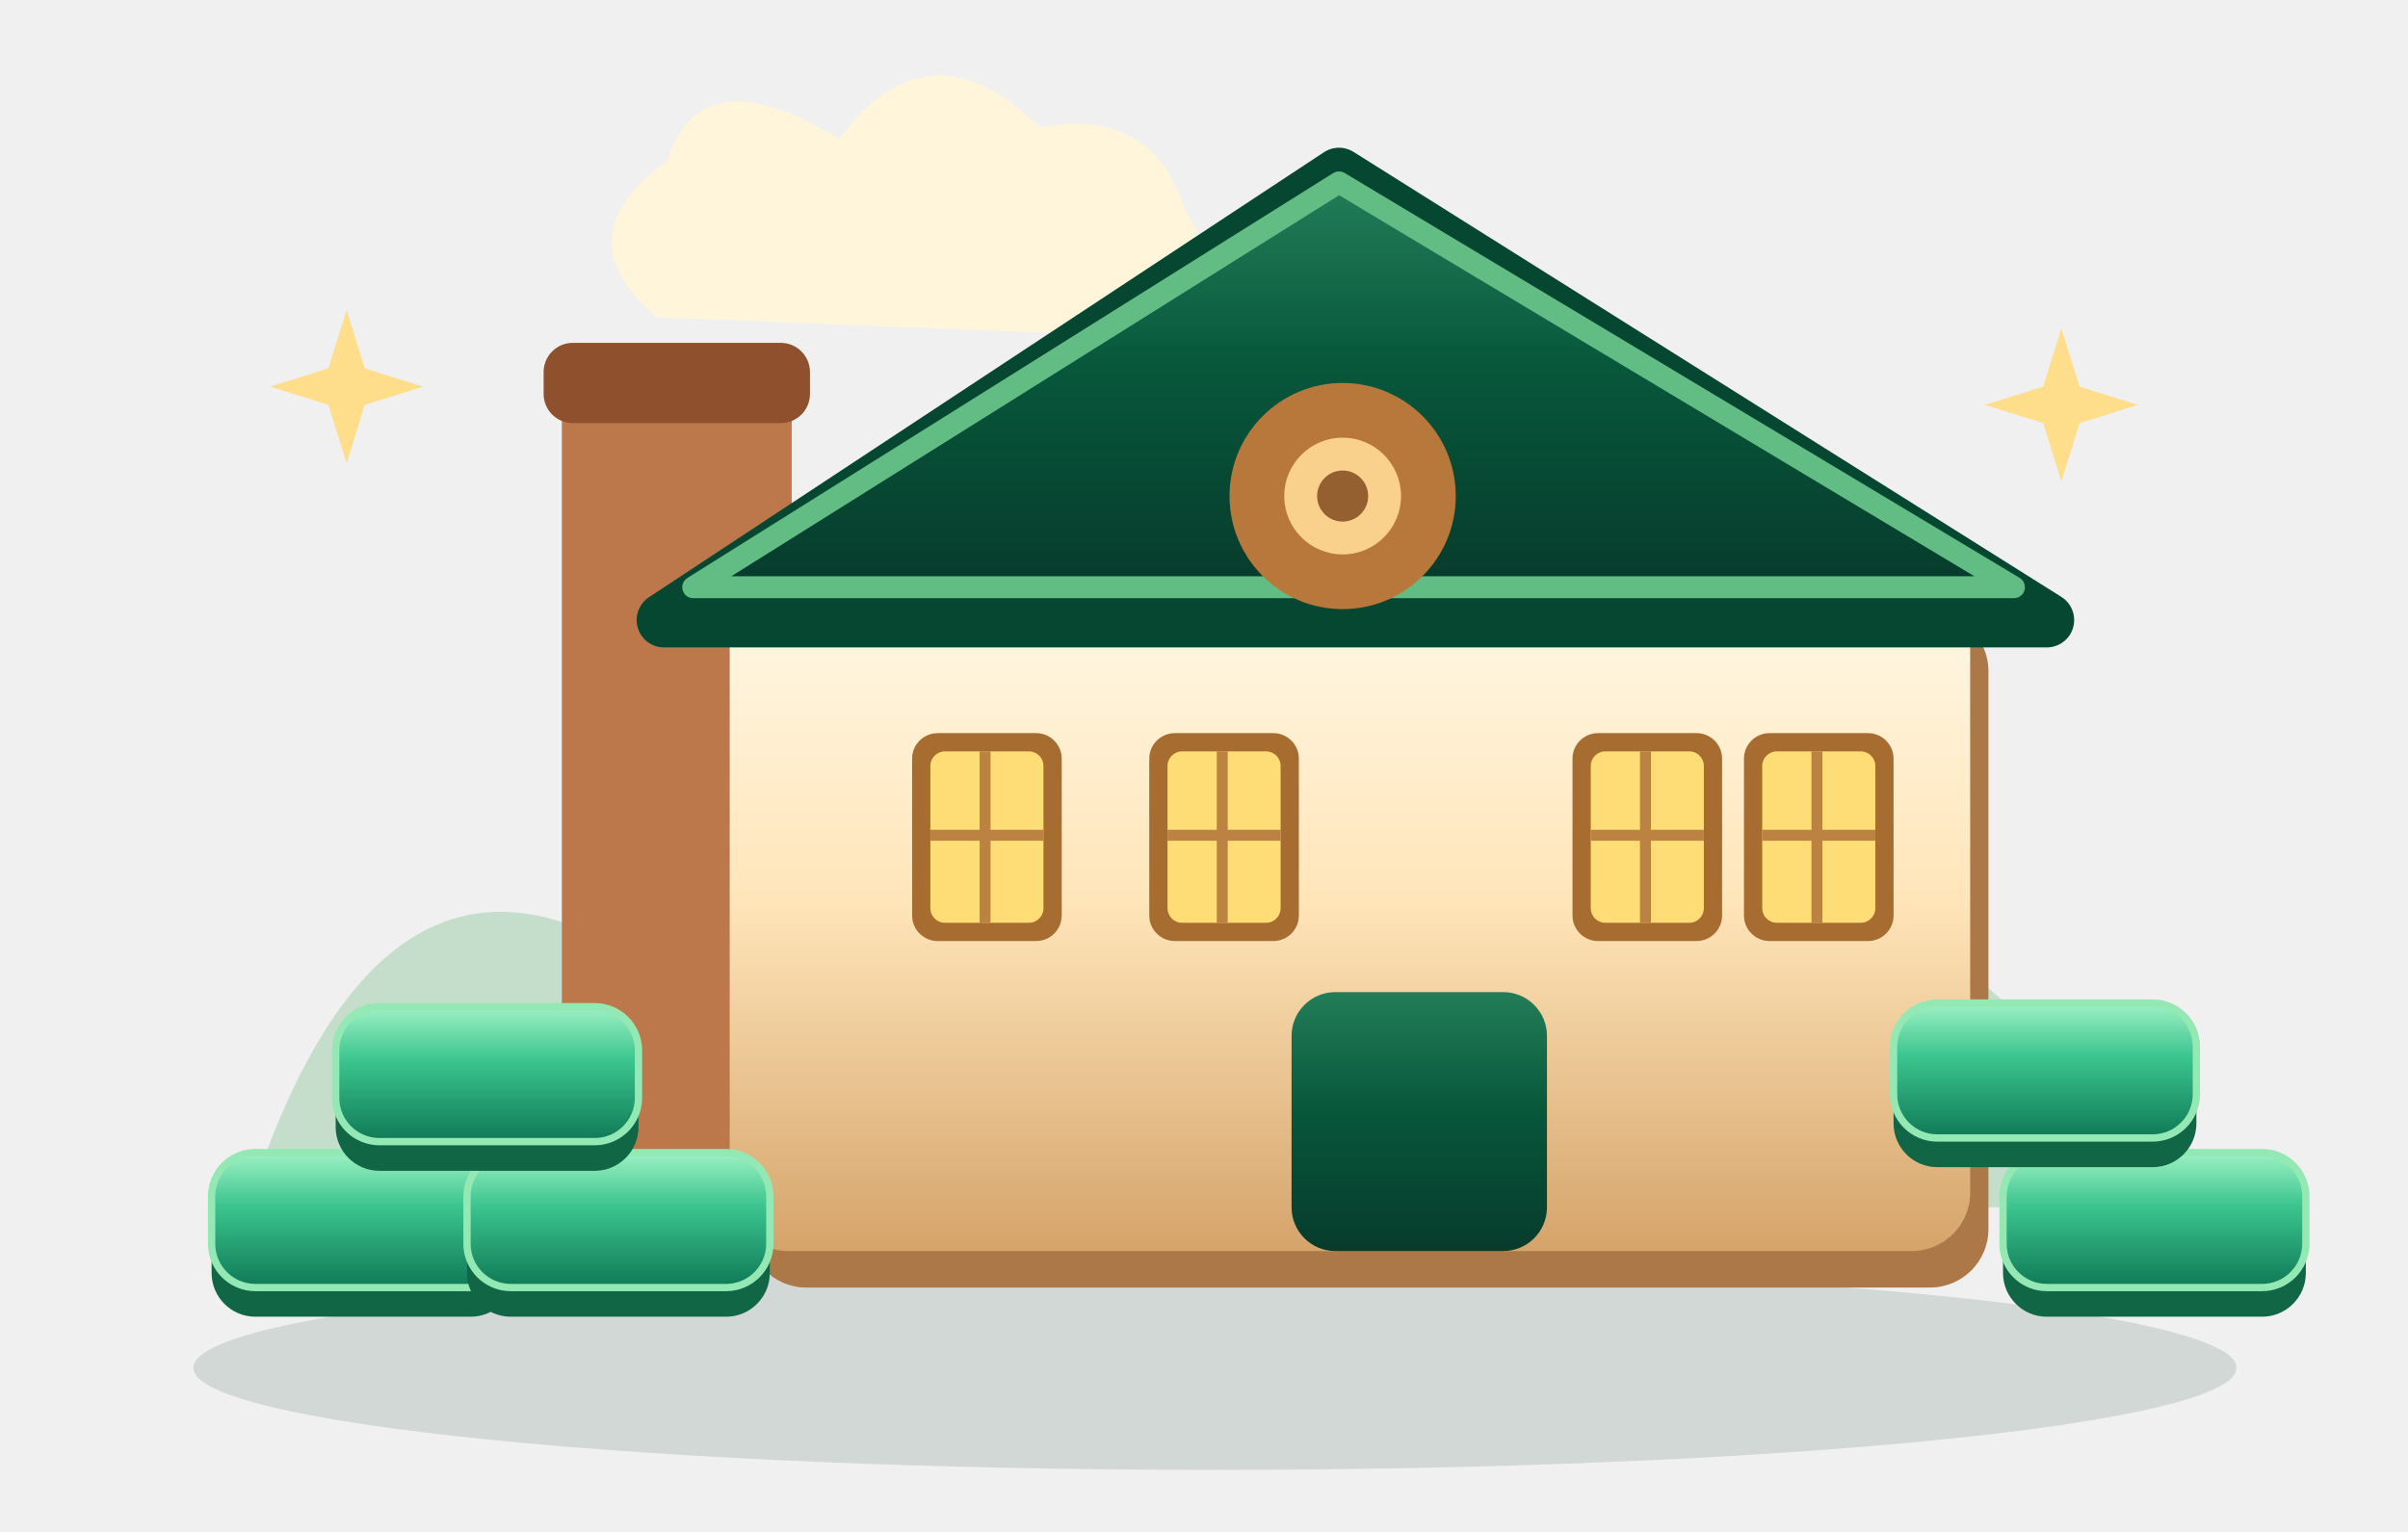
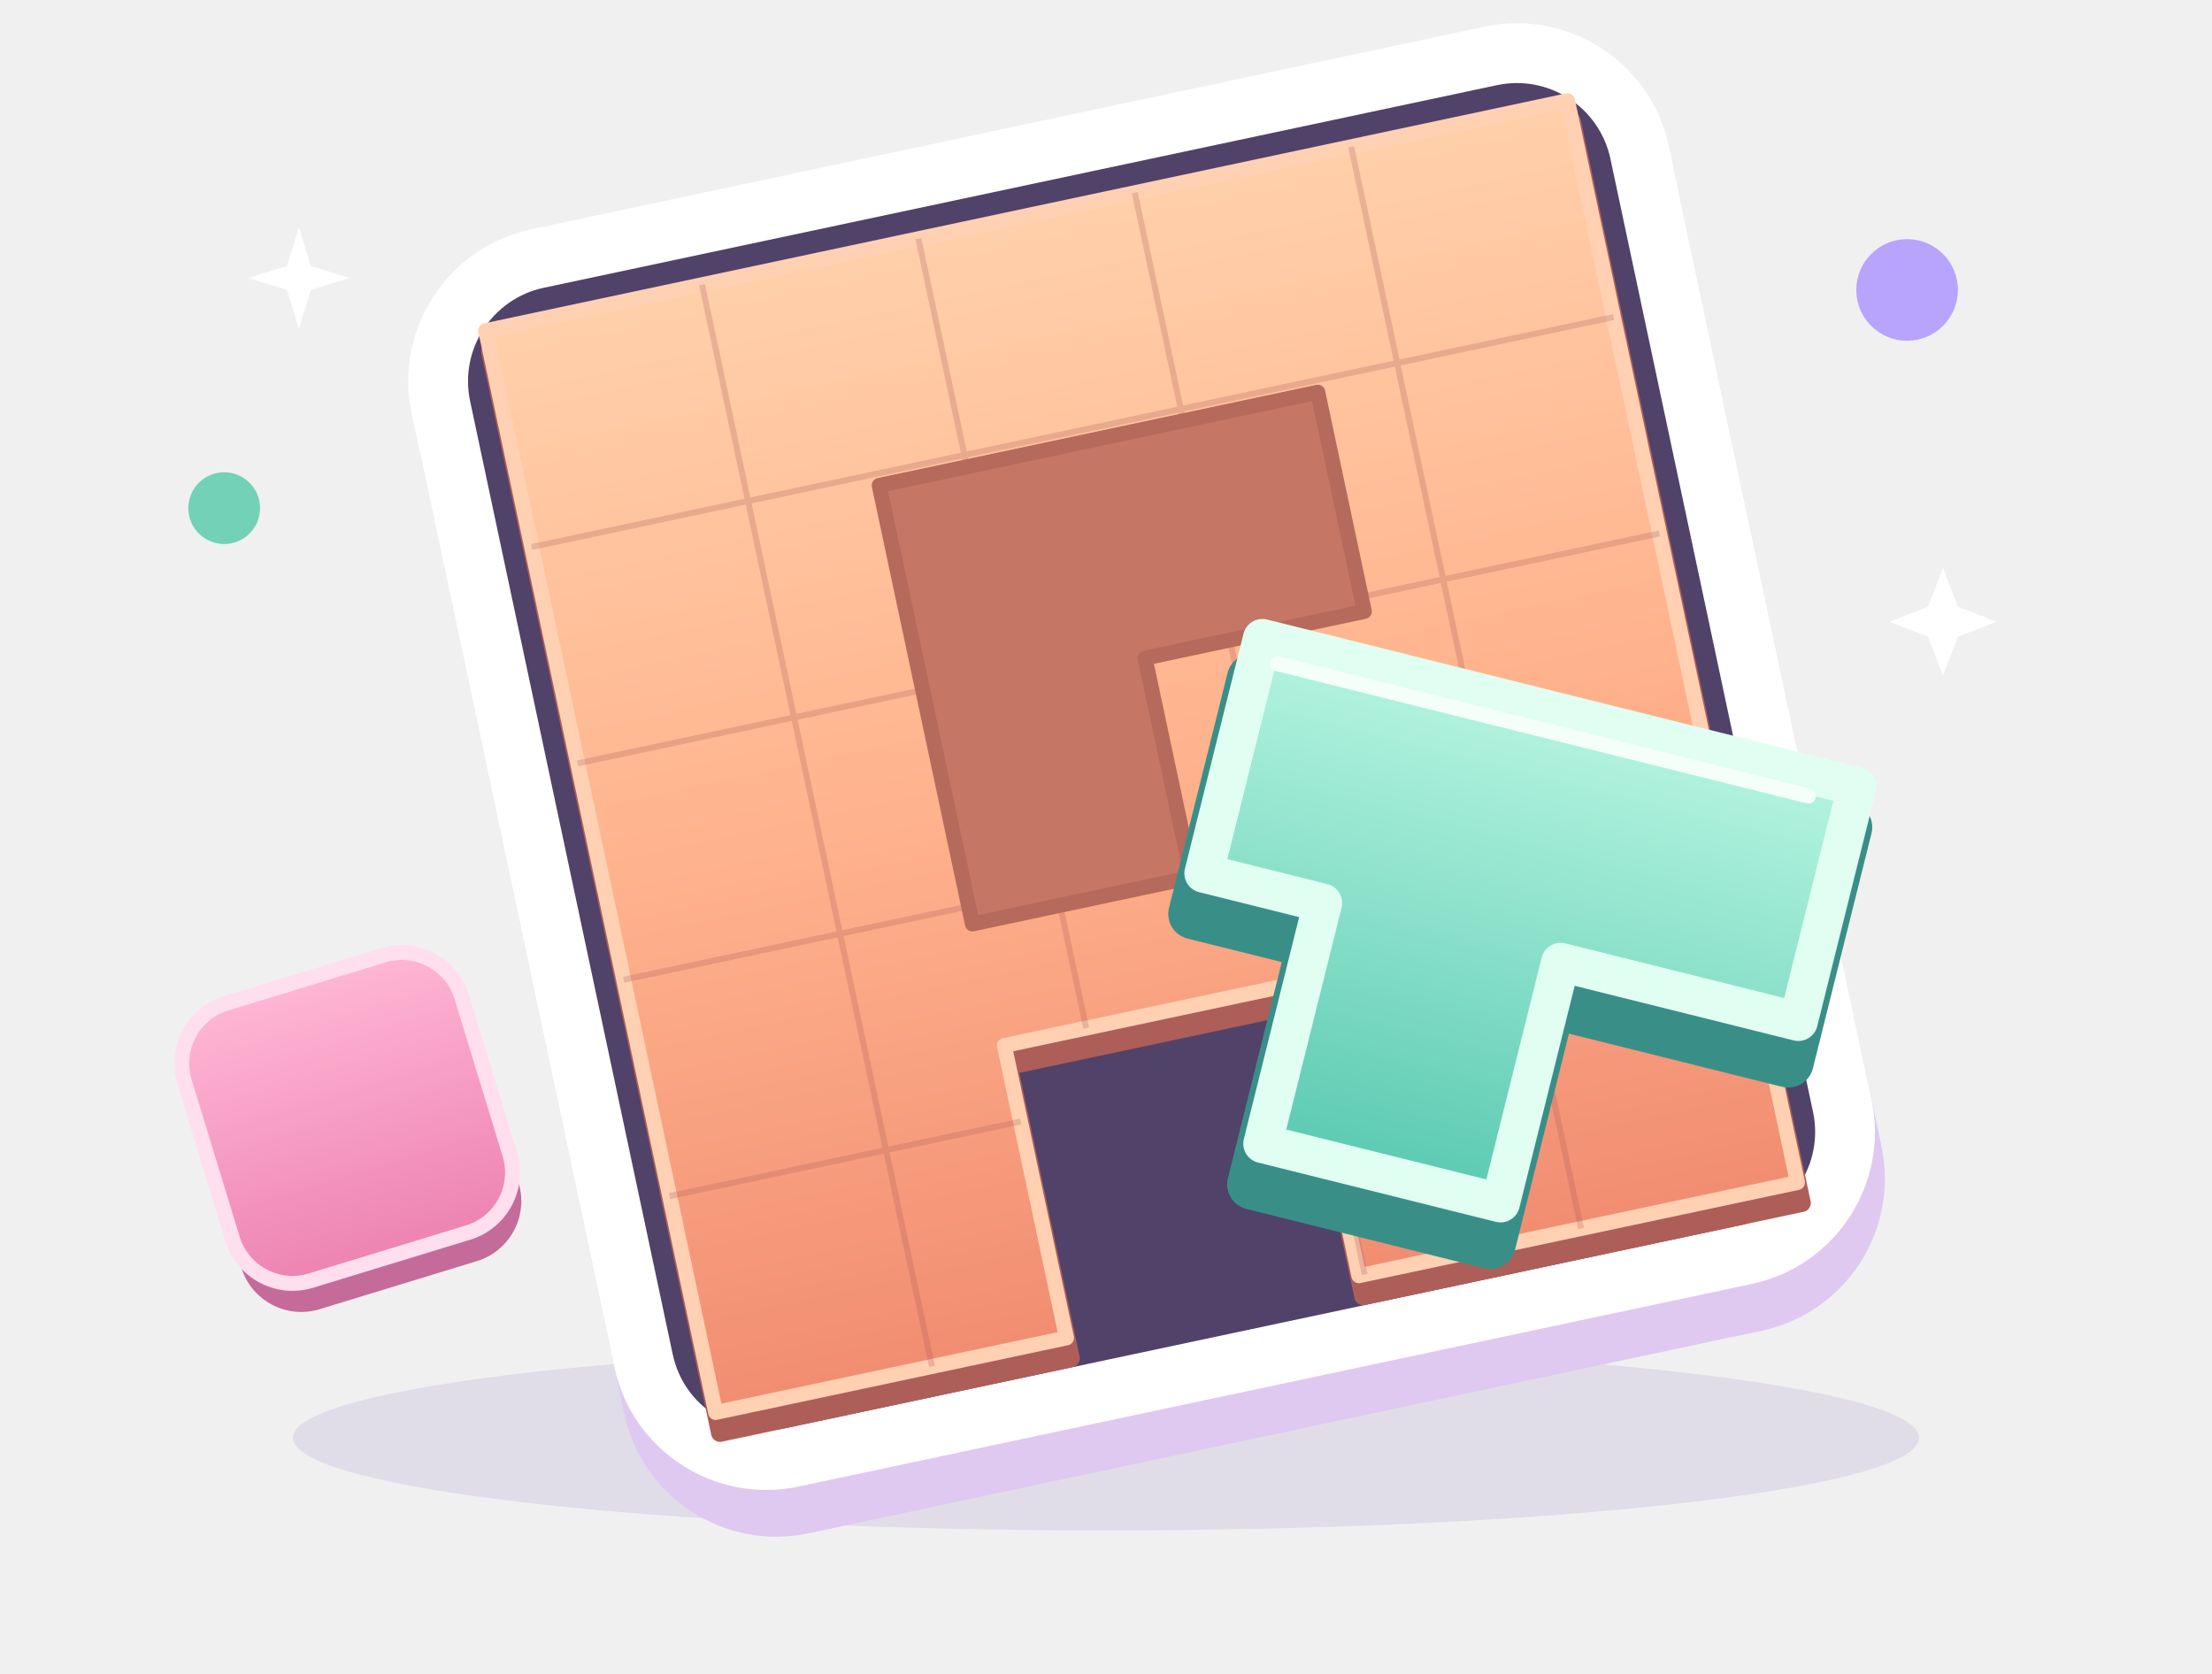
- <svg xmlns="http://www.w3.org/2000/svg" width="660" height="420" viewBox="0 0 660 420">
+ <svg xmlns="http://www.w3.org/2000/svg" width="740" height="560" viewBox="0 0 740 560">
  <defs>
-     <linearGradient id="cream" x1="0" y1="0" x2="0" y2="100%">
-       <stop offset="0" stop-color="#fff9e8" />
-       <stop offset="0.48" stop-color="#ffe5b9" />
-       <stop offset="1" stop-color="#d5a46b" />
+     <linearGradient id="violet" x1="0" y1="0" x2="0" y2="100%">
+       <stop offset="0" stop-color="#a18bff" />
+       <stop offset="0.12" stop-color="#896af9" />
+       <stop offset="1" stop-color="#7151e2" />
    </linearGradient>
-     <linearGradient id="gold" x1="0" y1="0" x2="0" y2="100%">
-       <stop offset="0" stop-color="#fff7ca" />
-       <stop offset="0.25" stop-color="#e9b858" />
-       <stop offset="0.52" stop-color="#fff0ad" />
-       <stop offset="0.82" stop-color="#b7792b" />
-       <stop offset="1" stop-color="#e9b359" />
-     </linearGradient>
-     <linearGradient id="green" x1="0" y1="0" x2="0" y2="100%">
-       <stop offset="0" stop-color="#227d58" />
-       <stop offset="0.46" stop-color="#07573b" />
-       <stop offset="1" stop-color="#073b2c" />
+     <linearGradient id="peach" x1="0" y1="0" x2="0" y2="100%">
+       <stop offset="0" stop-color="#ffd0ab" />
+       <stop offset="0.5" stop-color="#ffb38d" />
+       <stop offset="1" stop-color="#f18d71" />
    </linearGradient>
    <linearGradient id="mint" x1="0" y1="0" x2="0" y2="100%">
-       <stop offset="0" stop-color="#9df1c3" />
-       <stop offset="0.4" stop-color="#3bc48e" />
-       <stop offset="1" stop-color="#0f7956" />
+       <stop offset="0" stop-color="#b4f4df" />
+       <stop offset="1" stop-color="#5ccab2" />
+     </linearGradient>
+     <linearGradient id="pink" x1="0" y1="0" x2="0" y2="100%">
+       <stop offset="0" stop-color="#ffb6d4" />
+       <stop offset="1" stop-color="#ed83b1" />
    </linearGradient>
  </defs>
-   <ellipse cx="333" cy="375" rx="280" ry="28" fill="#214f3c" opacity=".15" />
-   <path d="M65 340Q100 220 170 260T330 280Q460 150 600 330" fill="#9acba5" opacity=".5" />
-   <rect x="154" y="102" width="63" height="227" rx="11" fill="#bc784a" />
-   <rect x="149" y="94" width="73" height="22" rx="8" fill="#8e502d" />
-   <path d="M180 87Q154 65 183 44Q192 15 230 38Q255 5 285 35Q316 29 325 58Q344 87 306 92" fill="#fff5d9" opacity=".94" />
-   <rect x="205" y="168" width="340" height="185" rx="16" fill="#ac7847" />
-   <rect x="200" y="158" width="340" height="185" rx="16" fill="url(#cream)" />
-   <path d="M182 170 367 48 561 170Z" fill="#094f38" stroke="#064731" stroke-width="15" stroke-linejoin="round" />
-   <path d="M190 161 367 50 552 161Z" fill="url(#green)" stroke="#61bd84" stroke-width="6" stroke-linejoin="round" />
-   <circle cx="368" cy="136" r="31" fill="#b8783c" />
-   <circle cx="368" cy="136" r="16" fill="#f9d18d" />
-   <circle cx="368" cy="136" r="7" fill="#95602f" />
-   <rect x="250" y="201" width="41" height="57" rx="7" fill="#a76c30" />
-   <rect x="255" y="206" width="31" height="47" rx="4" fill="#ffdd76" />
-   <path d="M270 206v47m-15-24h31" stroke="#bc8241" stroke-width="3" />
-   <rect x="315" y="201" width="41" height="57" rx="7" fill="#a76c30" />
-   <rect x="320" y="206" width="31" height="47" rx="4" fill="#ffdd76" />
-   <path d="M335 206v47m-15-24h31" stroke="#bc8241" stroke-width="3" />
-   <rect x="431" y="201" width="41" height="57" rx="7" fill="#a76c30" />
-   <rect x="436" y="206" width="31" height="47" rx="4" fill="#ffdd76" />
-   <path d="M451 206v47m-15-24h31" stroke="#bc8241" stroke-width="3" />
-   <rect x="478" y="201" width="41" height="57" rx="7" fill="#a76c30" />
-   <rect x="483" y="206" width="31" height="47" rx="4" fill="#ffdd76" />
-   <path d="M498 206v47m-15-24h31" stroke="#bc8241" stroke-width="3" />
-   <rect x="354" y="272" width="70" height="71" rx="12" fill="url(#green)" />
-   <rect x="58" y="322" width="83" height="39" rx="12" fill="#116646" />
-   <rect x="58" y="316" width="83" height="37" rx="12" fill="url(#mint)" stroke="#94e8b3" stroke-width="2" />
-   <rect x="128" y="322" width="83" height="39" rx="12" fill="#116646" />
-   <rect x="128" y="316" width="83" height="37" rx="12" fill="url(#mint)" stroke="#94e8b3" stroke-width="2" />
-   <rect x="92" y="282" width="83" height="39" rx="12" fill="#116646" />
-   <rect x="92" y="276" width="83" height="37" rx="12" fill="url(#mint)" stroke="#94e8b3" stroke-width="2" />
-   <rect x="549" y="322" width="83" height="39" rx="12" fill="#116646" />
-   <rect x="549" y="316" width="83" height="37" rx="12" fill="url(#mint)" stroke="#94e8b3" stroke-width="2" />
-   <rect x="519" y="281" width="83" height="39" rx="12" fill="#116646" />
-   <rect x="519" y="275" width="83" height="37" rx="12" fill="url(#mint)" stroke="#94e8b3" stroke-width="2" />
-   <path d="M95 85l5 16 16 5-16 5-5 16-5-16-16-5 16-5zM565 90l5 16 16 5-16 5-5 16-5-16-16-5 16-5z" fill="#ffde8b" />
+   <ellipse cx="370" cy="481" rx="272" ry="31" fill="#8e78bf" opacity=".16" />
+   <g transform="translate(165 40) rotate(-12 207 205)">
+     <rect x="0" y="16" width="430" height="430" rx="52" fill="#dfc9f1" />
+     <rect x="0" y="0" width="430" height="430" rx="52" fill="#ffffff" />
+     <rect x="20" y="20" width="390" height="390" rx="32" fill="#514269" />
+     <path d="M30 30H400V400H250V300H150V400H30Z" fill="#ae5e58" transform="translate(0 7)" stroke="#ae5e58" stroke-width="6" stroke-linejoin="round" />
+     <path d="M30 30H400V400H250V300H150V400H30Z" fill="url(#peach)" stroke="#ffd1b2" stroke-width="5" stroke-linejoin="round" />
+     <path d="M104 30V400M178 30V300M252 30V400M326 30V400M30 104H400M30 178H400M30 252H400M30 326H150M250 326H400" fill="none" stroke="#a65656" stroke-width="2" opacity=".25" />
+     <path d="M148 108h150v75h-75v75h-75Z" fill="#c57664" stroke="#b66a5b" stroke-width="5" stroke-linejoin="round" />
+   </g>
+   <g transform="translate(395 236) rotate(14 105 100)">
+     <path d="M0 0H205V81H123V164H41V81H0Z" fill="#398f87" transform="translate(0 14)" stroke="#398f87" stroke-width="17" stroke-linejoin="round" />
+     <path d="M0 0H205V81H123V164H41V81H0Z" fill="url(#mint)" stroke="#e0fff2" stroke-width="13" stroke-linejoin="round" />
+     <path d="M7 7H190" stroke="#f5fff9" stroke-width="5" stroke-linecap="round" />
+   </g>
+   <g transform="translate(68 325) rotate(-17 50 50)">
+     <rect x="0" y="10" width="97" height="97" rx="21" fill="#c56b9a" />
+     <rect width="97" height="97" rx="21" fill="url(#pink)" stroke="#ffdfed" stroke-width="5" />
+   </g>
+   <circle cx="638" cy="97" r="17" fill="#b8a4fd" />
+   <circle cx="75" cy="170" r="12" fill="#72d1b6" />
+   <path d="M650 190l5 13 13 5-13 5-5 13-5-13-13-5 13-5zM100 76l4 13 13 4-13 4-4 13-4-13-13-4 13-4z" fill="#fff" />
</svg>
